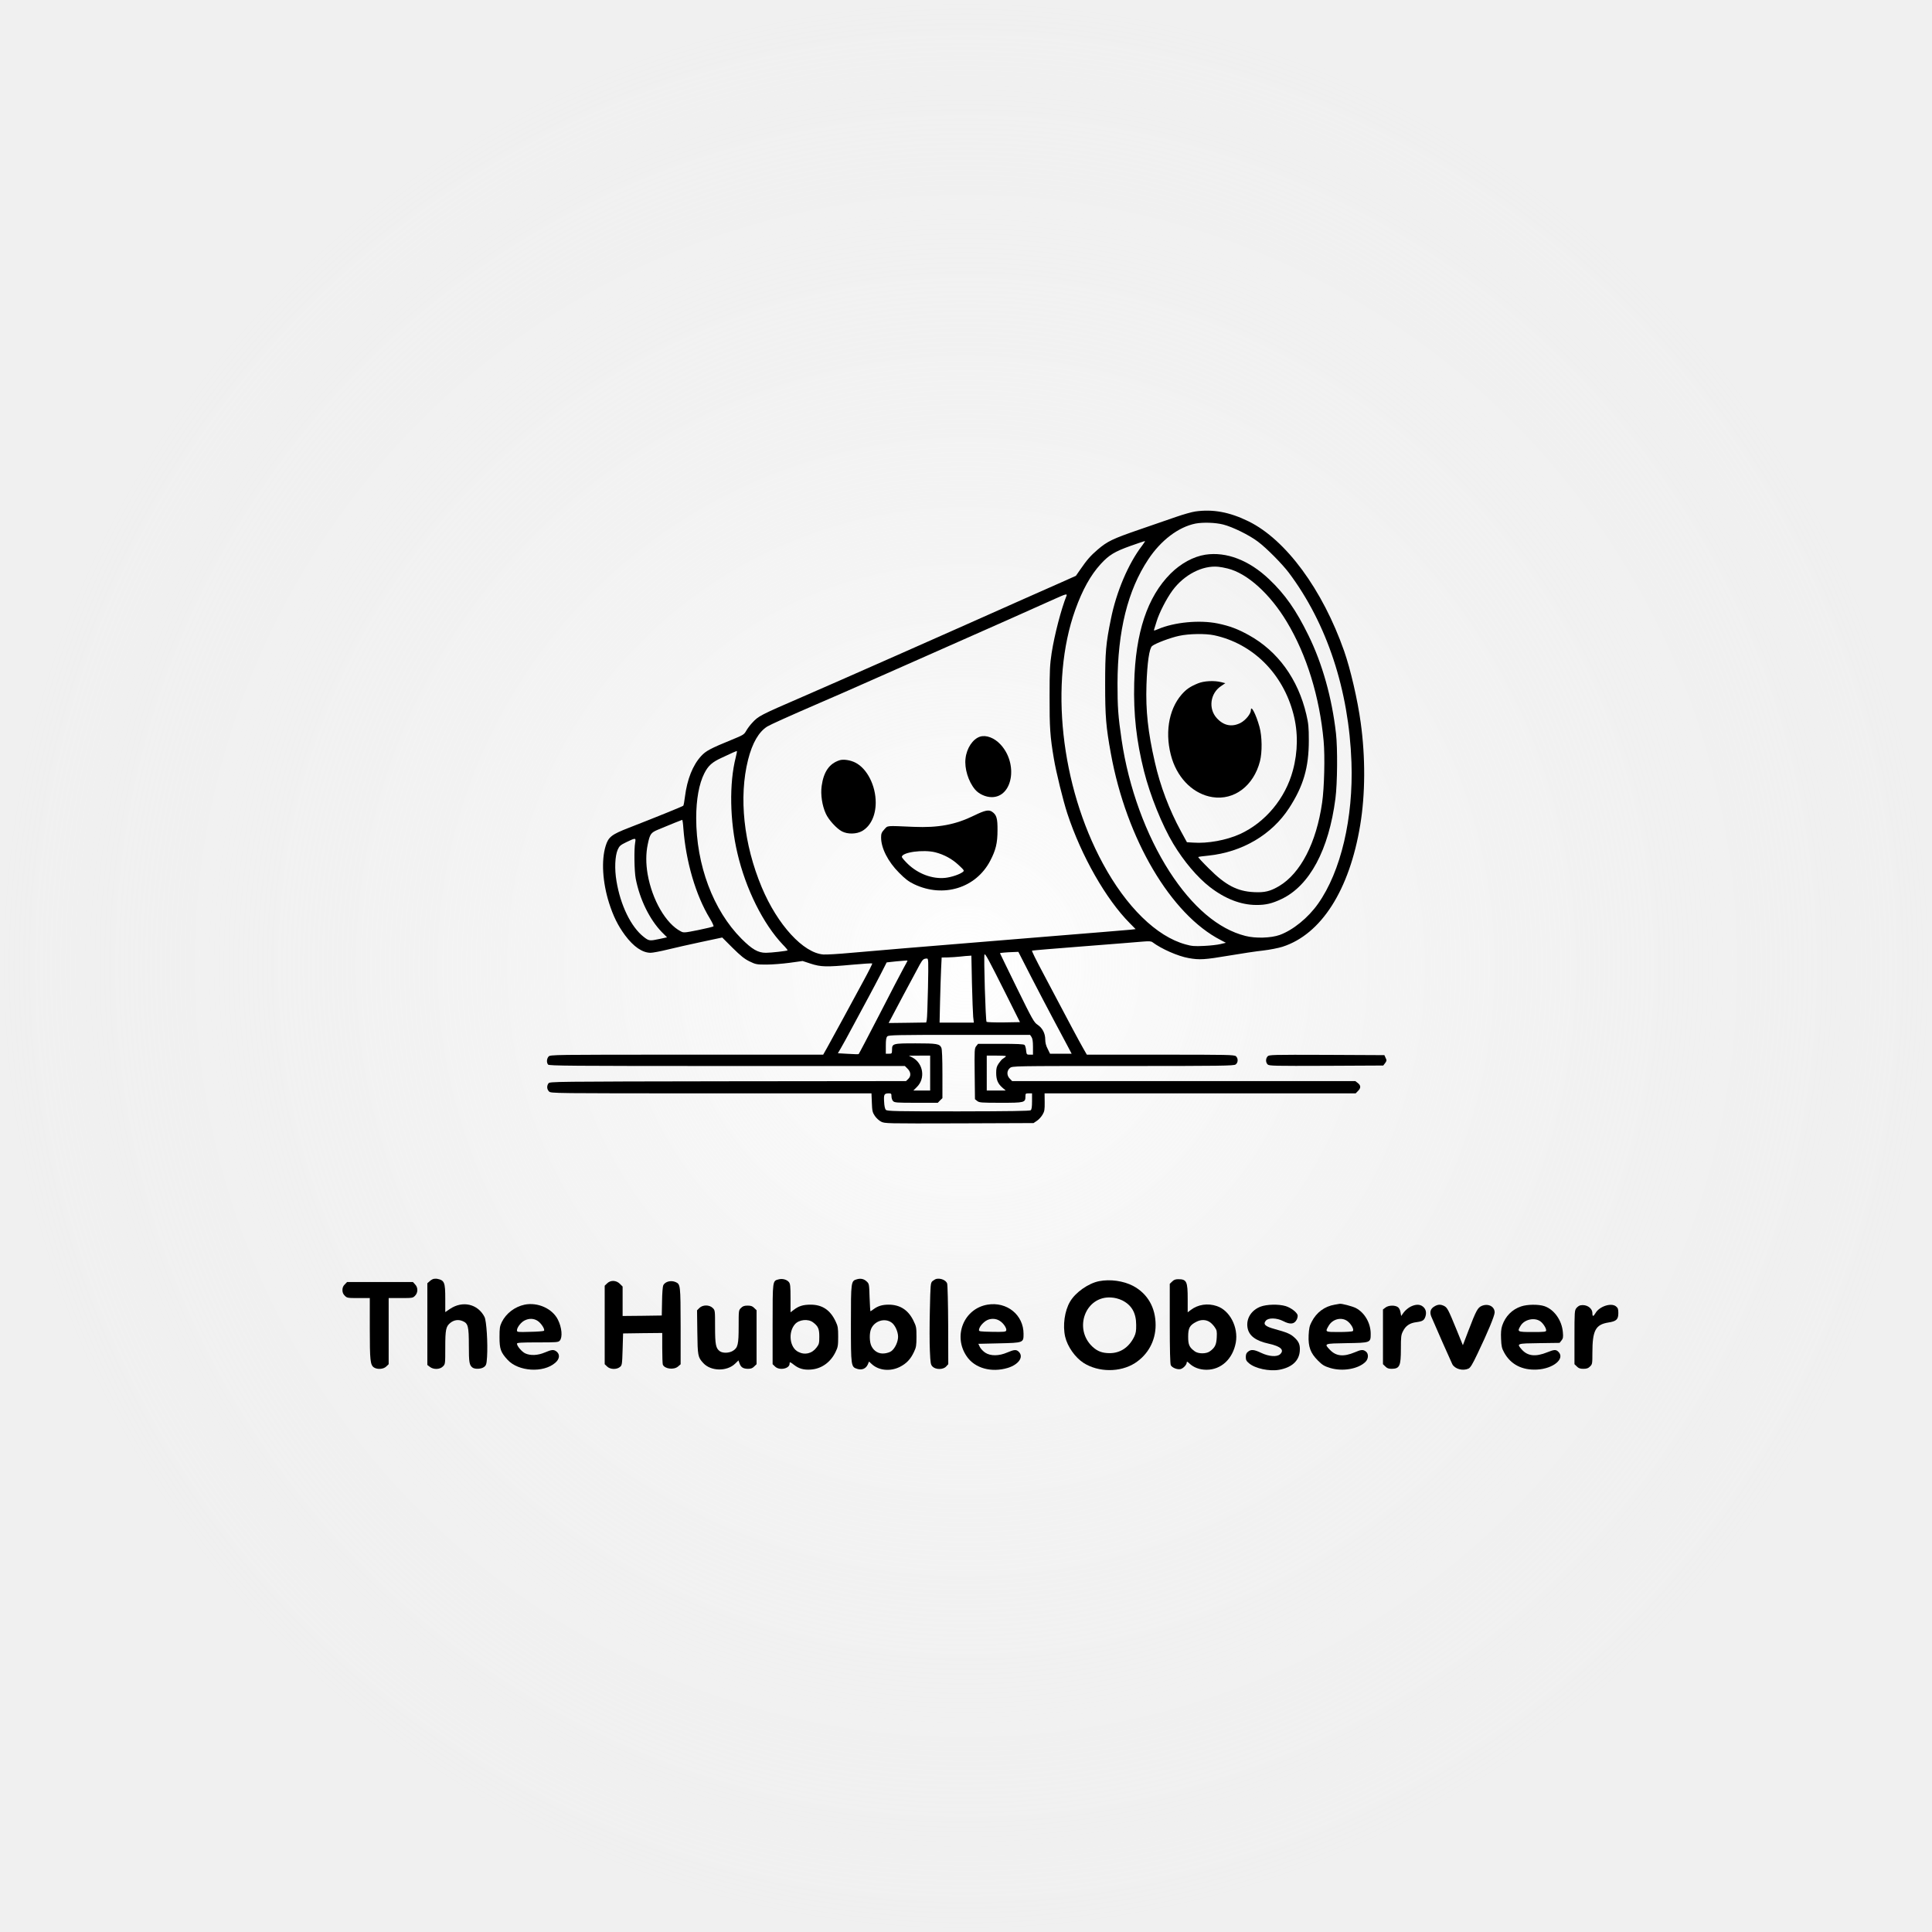
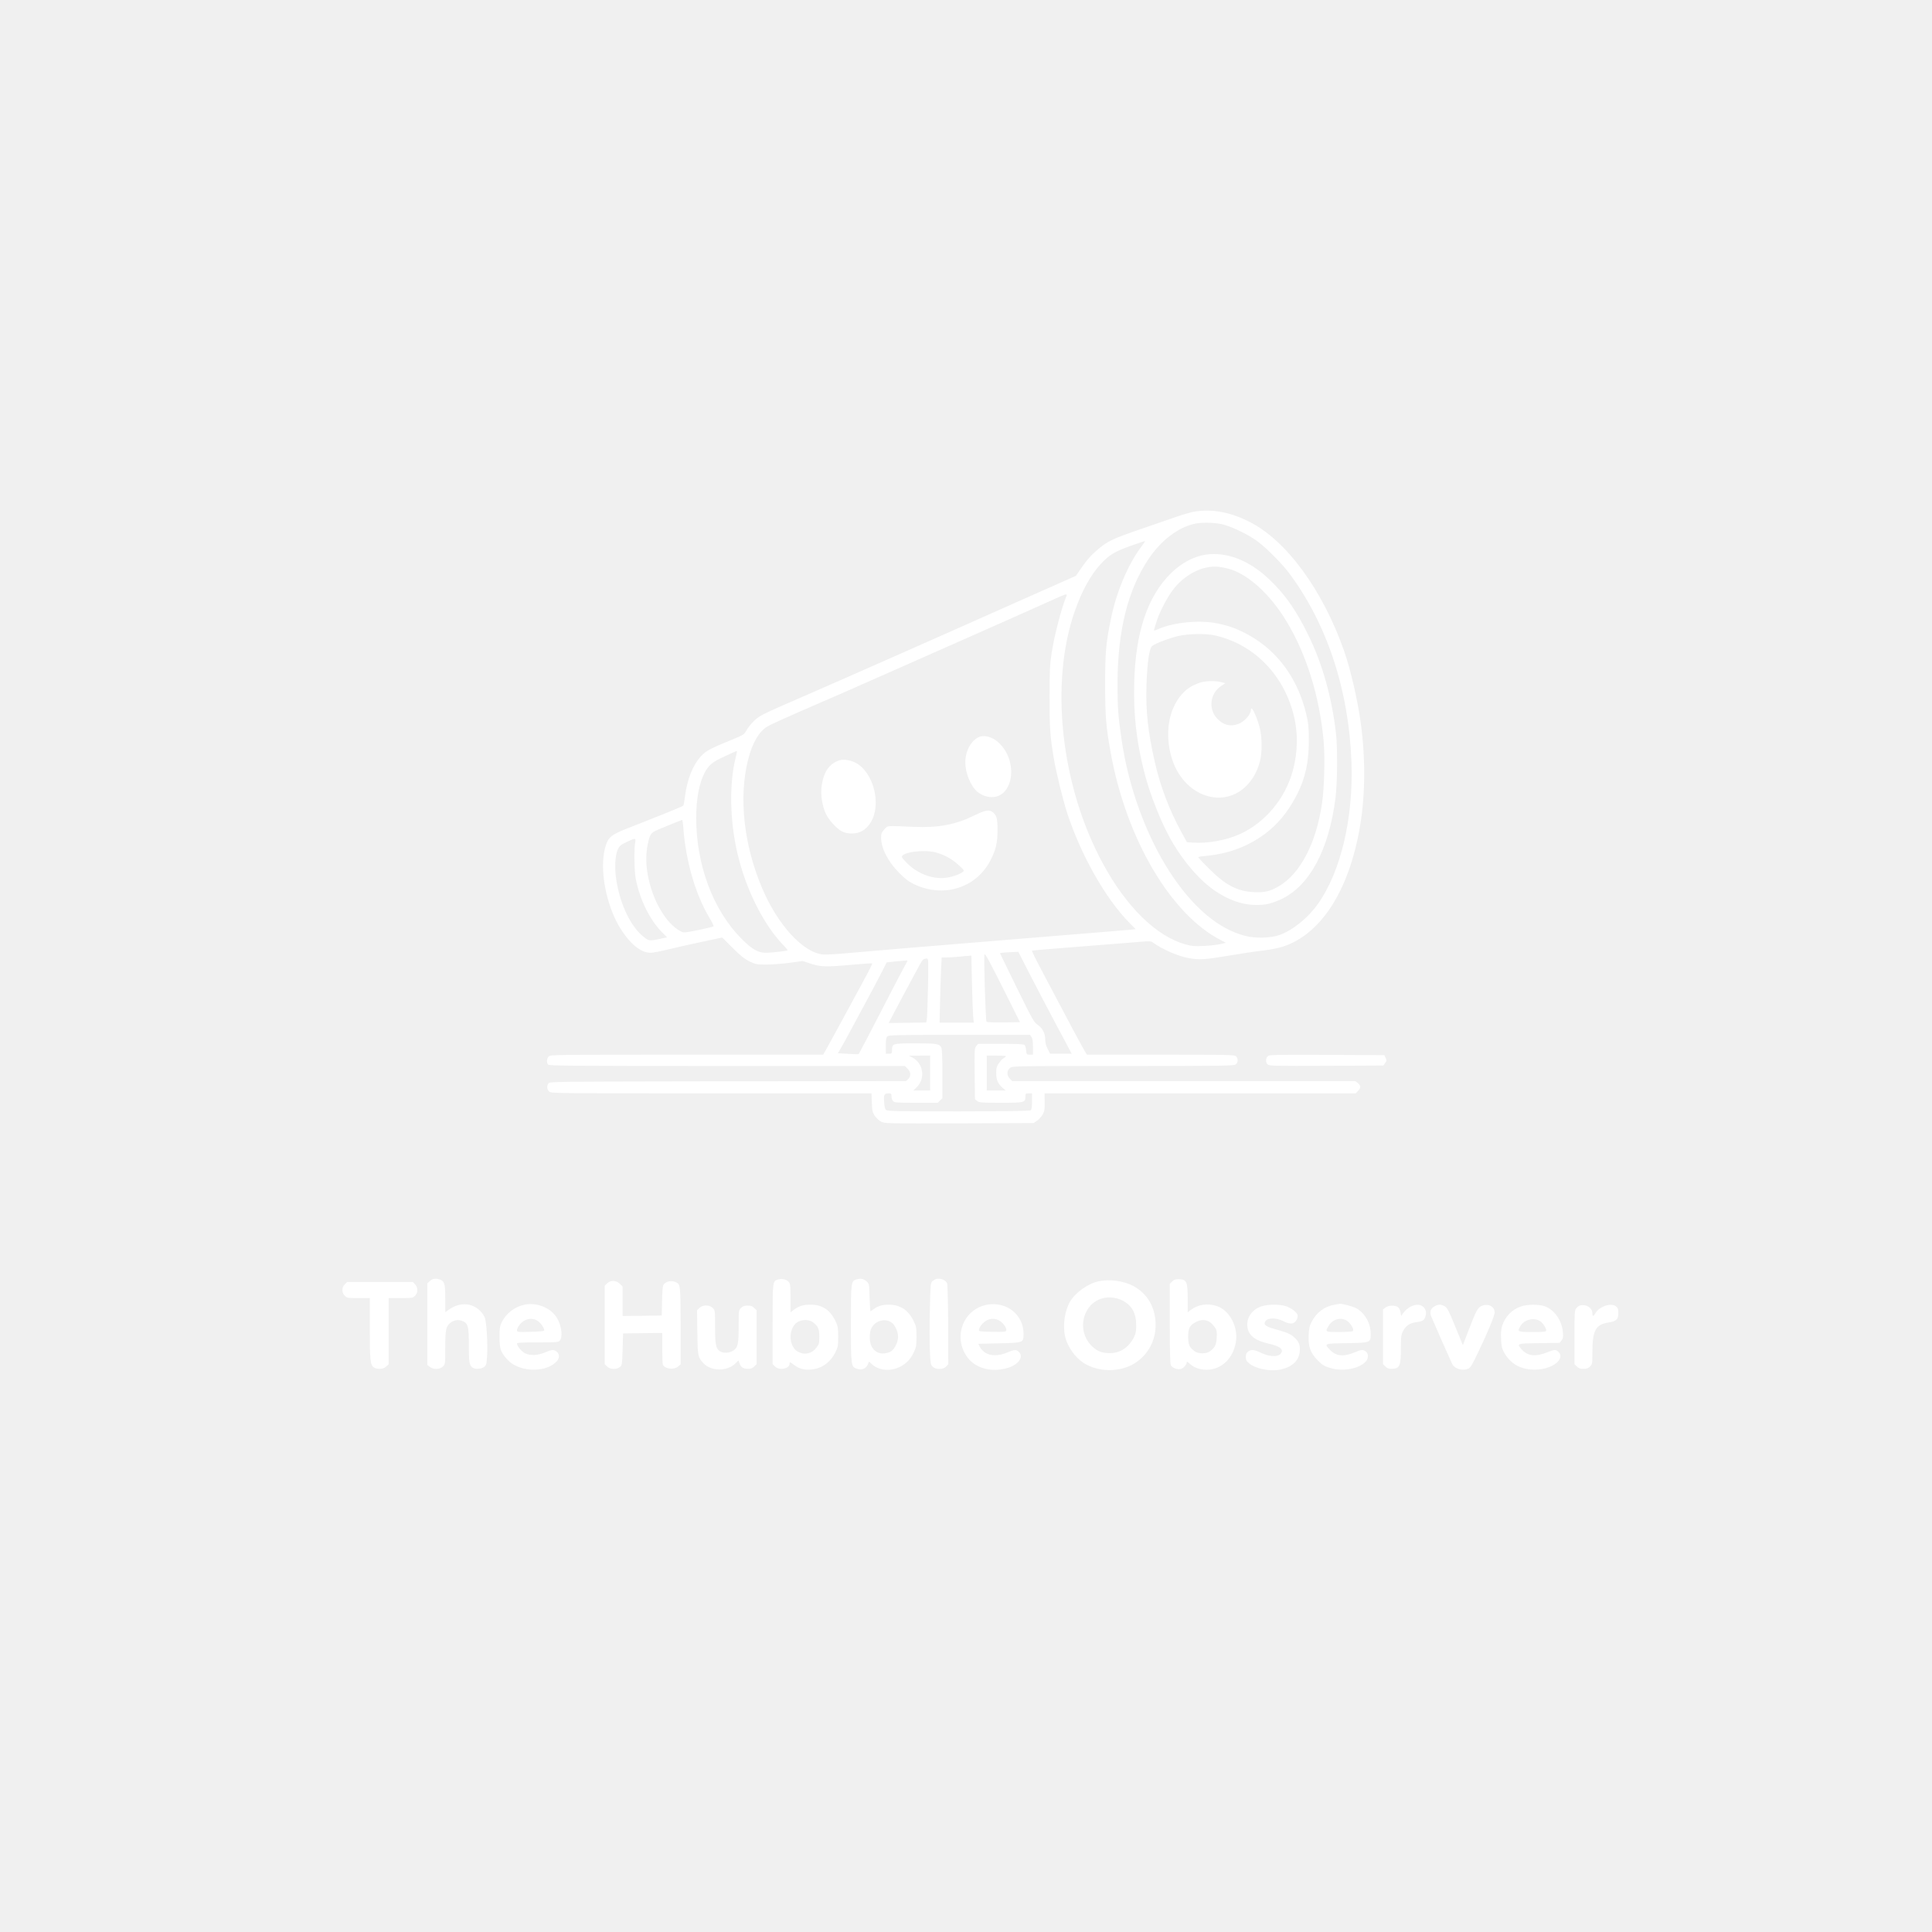
<svg xmlns="http://www.w3.org/2000/svg" version="1.0" width="1536pt" height="1536pt" viewBox="0 0 1536 1536" preserveAspectRatio="xMidYMid meet">
-   <defs>
-     <radialGradient id="fadeGradient" cx="50%" cy="50%" r="50%" fx="50%" fy="50%">
-       <stop offset="0%" style="stop-color:#ffffff;stop-opacity:0.97" />
-       <stop offset="50%" style="stop-color:#f8f8f8;stop-opacity:0.4" />
-       <stop offset="100%" style="stop-color:#f0f0f0;stop-opacity:0" />
-     </radialGradient>
-   </defs>
  <circle cx="768" cy="768" r="768" fill="url(#fadeGradient)" />
-   <g transform="translate(0,1536) scale(0.075,-0.075)" fill="#000000" stroke="none">
+   <g transform="translate(0,1536) scale(0.075,-0.075)" fill="#FFFFFF" stroke="none">
    <path d="M12670 15058 c-35 -5 -128 -31 -205 -58 -77 -27 -252 -87 -388 -134 -282 -97 -338 -124 -440 -211 -77 -66 -113 -107 -187 -214 l-45 -65 -150 -67 c-82 -36 -271 -120 -420 -186 -696 -311 -1971 -875 -2325 -1028 -457 -198 -470 -205 -537 -278 -22 -23 -50 -61 -63 -84 -22 -39 -31 -45 -149 -93 -230 -94 -279 -120 -329 -175 -89 -97 -148 -247 -171 -429 -6 -50 -14 -93 -18 -97 -8 -8 -302 -127 -577 -234 -183 -71 -217 -97 -246 -193 -47 -152 -33 -384 36 -603 45 -141 94 -241 171 -345 90 -120 182 -183 269 -184 22 0 103 15 180 34 76 19 238 55 359 81 l221 47 109 -109 c86 -85 125 -117 180 -144 66 -32 75 -34 180 -34 60 0 171 9 246 19 l137 19 88 -29 c107 -34 162 -36 442 -10 112 10 205 16 208 13 3 -2 -37 -83 -89 -178 -52 -96 -151 -277 -219 -404 -69 -126 -145 -265 -168 -307 l-44 -78 -1446 0 c-1426 0 -1447 0 -1465 -20 -20 -23 -23 -63 -5 -85 11 -13 232 -15 1897 -15 l1885 0 29 -29 c36 -36 38 -79 6 -109 l-23 -22 -1888 -2 c-1855 -3 -1888 -3 -1902 -22 -20 -28 -17 -63 6 -86 20 -20 33 -20 1719 -20 l1699 0 4 -99 c3 -87 7 -103 31 -139 15 -23 45 -51 67 -62 40 -20 52 -20 828 -18 l788 3 37 25 c20 13 46 43 59 65 20 34 23 53 22 133 l-1 92 1649 0 1649 0 24 25 c32 31 32 58 -1 84 l-27 21 -1819 0 -1819 0 -24 25 c-35 34 -34 86 1 114 27 21 28 21 1198 21 1044 0 1174 2 1194 16 27 19 29 64 4 87 -17 16 -87 17 -800 17 l-781 0 -39 68 c-39 68 -167 307 -285 532 -36 69 -93 177 -127 240 -97 182 -134 259 -130 263 3 2 250 23 550 46 300 23 582 46 627 50 62 5 86 4 100 -7 95 -71 269 -148 383 -168 116 -21 171 -17 427 26 131 22 294 47 363 54 69 8 161 26 205 40 411 132 710 601 824 1291 54 326 56 716 5 1085 -33 242 -108 565 -175 757 -229 653 -618 1182 -1013 1376 -201 99 -379 132 -566 105z m296 -138 c99 -25 277 -112 369 -182 92 -69 255 -234 327 -329 404 -538 637 -1244 664 -2009 21 -591 -112 -1158 -354 -1500 -105 -149 -266 -280 -407 -331 -92 -33 -257 -38 -364 -10 -285 72 -561 306 -804 682 -250 389 -433 892 -507 1393 -38 257 -44 352 -44 601 2 558 108 987 326 1315 134 203 321 344 501 380 79 15 210 11 293 -10z m-860 -225 c-145 -189 -273 -490 -330 -777 -53 -259 -61 -351 -61 -693 0 -341 9 -450 61 -735 165 -905 636 -1704 1164 -1975 l55 -29 -55 -13 c-30 -8 -109 -17 -175 -20 -103 -5 -131 -3 -198 16 -307 84 -628 398 -876 857 -448 825 -567 1923 -293 2689 76 212 163 369 270 486 89 97 148 132 318 193 82 29 150 52 152 50 2 -1 -13 -23 -32 -49z m-801 -532 c-55 -136 -127 -412 -157 -604 -19 -126 -22 -184 -22 -464 -1 -327 6 -425 45 -655 24 -145 99 -449 143 -583 148 -450 410 -910 663 -1164 l61 -62 -51 -6 c-29 -3 -439 -37 -912 -75 -1432 -117 -1820 -149 -2060 -171 -126 -12 -255 -19 -286 -17 -213 15 -487 314 -654 712 -192 458 -245 955 -145 1353 45 178 114 296 204 352 33 20 211 101 581 261 99 42 356 155 570 250 215 95 449 198 520 230 719 318 1159 513 1375 611 117 53 136 58 125 32z m-3506 -1712 c-70 -274 -63 -673 18 -1016 88 -378 273 -749 481 -968 31 -31 53 -59 51 -61 -8 -7 -176 -26 -230 -26 -84 0 -146 36 -259 149 -300 301 -480 782 -480 1279 0 197 30 364 86 474 41 81 82 118 179 163 50 23 106 49 125 58 19 8 38 16 41 16 3 1 -2 -30 -12 -68z m-555 -753 c27 -352 131 -708 280 -953 26 -43 44 -81 39 -85 -4 -4 -77 -22 -161 -39 -146 -29 -155 -30 -185 -14 -158 81 -304 333 -352 607 -19 113 -19 217 1 314 23 110 33 125 106 156 132 55 253 104 259 105 4 1 10 -41 13 -91z m-511 -150 c-13 -69 -9 -307 6 -383 43 -220 147 -432 277 -566 l55 -55 -78 -17 c-107 -23 -114 -22 -170 22 -134 105 -246 335 -288 591 -22 128 -16 267 13 333 18 40 28 49 94 81 96 46 100 46 91 -6z m4199 -1426 c76 -147 181 -348 234 -447 52 -99 118 -222 145 -272 l49 -93 -115 0 -114 0 -25 51 c-18 34 -26 67 -26 100 0 65 -30 122 -81 156 -38 25 -54 53 -220 391 -98 201 -179 366 -179 368 0 3 74 10 145 12 l50 2 137 -268z m-270 -177 l150 -300 -173 -3 c-95 -1 -177 2 -181 6 -11 11 -31 699 -22 714 8 13 41 -48 226 -417z m-359 113 c4 -161 10 -321 13 -355 l7 -63 -182 0 -181 0 5 223 c3 122 8 277 11 345 l6 122 67 1 c36 1 95 5 131 9 36 4 77 8 91 8 l26 2 6 -292z m-466 -50 c-4 -172 -9 -325 -13 -340 l-6 -27 -199 -3 c-110 -2 -199 -2 -199 -2 0 3 304 573 331 621 30 53 40 61 73 62 18 1 19 -9 13 -311z m-217 288 c0 -2 -18 -36 -41 -77 -23 -41 -138 -262 -256 -492 -118 -229 -218 -419 -221 -421 -4 -2 -55 -1 -114 3 l-106 6 32 55 c18 30 75 134 126 230 52 96 127 236 167 310 40 74 100 188 133 252 l59 116 53 6 c29 3 71 8 93 9 22 2 48 4 58 5 9 1 17 0 17 -2z m1314 -808 c11 -16 16 -46 16 -105 l0 -83 -34 0 c-32 0 -34 1 -39 46 -2 25 -10 51 -16 57 -9 9 -83 12 -252 12 l-241 0 -19 -24 c-19 -23 -20 -39 -17 -294 l3 -269 24 -19 c21 -17 42 -19 249 -19 252 0 262 2 262 67 0 31 2 33 35 33 l35 0 0 -84 c0 -59 -4 -87 -14 -95 -10 -8 -217 -11 -767 -12 -664 0 -754 2 -768 16 -10 10 -17 40 -19 86 -5 78 1 89 51 89 24 0 27 -4 27 -32 0 -17 7 -40 17 -50 15 -16 36 -18 245 -18 l229 0 24 25 25 24 0 255 c0 166 -4 264 -11 279 -19 42 -47 47 -273 47 -243 0 -250 -2 -250 -69 -1 -39 -2 -41 -33 -41 l-33 0 0 84 c0 64 4 88 16 100 14 14 97 16 764 16 l749 0 15 -22z m-1074 -383 l0 -185 -89 0 -89 0 38 38 c92 91 67 251 -48 312 l-37 19 113 1 112 0 0 -185z m795 169 c-11 -8 -25 -18 -31 -22 -6 -4 -23 -25 -38 -46 -21 -31 -26 -51 -26 -98 0 -73 17 -114 64 -156 l37 -32 -101 0 -100 0 0 185 0 185 108 0 c98 -1 105 -2 87 -16z" />
    <path d="M12777 14600 c-127 -20 -259 -92 -368 -200 -247 -247 -373 -626 -386 -1162 -8 -330 23 -611 104 -933 64 -255 192 -573 310 -769 113 -188 256 -356 387 -458 161 -125 328 -190 491 -191 101 -1 169 15 270 63 298 142 501 522 571 1065 21 160 24 532 6 690 -43 378 -144 739 -292 1040 -131 268 -248 435 -418 596 -212 201 -453 293 -675 259z m235 -146 c208 -50 450 -268 629 -566 210 -349 347 -793 390 -1262 15 -161 7 -500 -16 -655 -61 -425 -228 -748 -456 -884 -95 -56 -155 -70 -268 -64 -176 9 -299 73 -475 249 -66 65 -117 120 -114 123 2 3 51 10 107 15 359 37 673 222 856 504 152 234 209 430 209 716 0 142 -4 180 -26 275 -88 377 -303 673 -611 843 -118 65 -200 96 -329 123 -192 39 -458 14 -632 -60 -36 -16 -47 -18 -43 -7 3 7 15 47 27 87 28 93 105 243 169 330 123 167 319 268 486 251 22 -2 66 -10 97 -18z m-142 -708 c410 -88 730 -406 841 -836 50 -191 48 -398 -6 -597 -79 -296 -292 -552 -562 -675 -144 -65 -341 -101 -495 -90 l-66 4 -64 117 c-124 228 -220 482 -276 731 -73 318 -98 548 -89 819 8 238 30 389 60 413 36 29 196 89 287 108 104 23 280 25 370 6z" />
    <path d="M12699 13236 c-83 -34 -124 -62 -173 -118 -143 -164 -182 -429 -102 -684 70 -218 235 -374 429 -404 230 -36 436 120 503 380 25 97 23 264 -5 365 -36 131 -91 238 -91 177 0 -39 -57 -108 -111 -136 -92 -46 -179 -28 -251 52 -91 100 -69 262 44 338 l47 32 -44 11 c-75 19 -183 13 -246 -13z" />
    <path d="M10388 12671 c-76 -25 -141 -122 -153 -231 -13 -106 30 -245 101 -329 40 -48 113 -81 177 -81 222 0 282 353 94 557 -65 71 -153 105 -219 84z" />
    <path d="M8900 12421 c-109 -35 -169 -122 -190 -272 -13 -90 5 -210 44 -294 29 -65 114 -158 171 -188 61 -32 156 -30 216 5 88 52 141 162 142 298 1 181 -91 363 -216 426 -53 27 -127 38 -167 25z" />
    <path d="M10326 11835 c-198 -97 -377 -131 -641 -120 -299 13 -272 15 -311 -27 -29 -32 -34 -45 -34 -86 0 -112 73 -256 190 -373 66 -67 102 -94 160 -122 310 -148 656 -41 807 249 59 113 77 187 77 324 1 124 -10 162 -56 194 -36 26 -77 17 -192 -39z m-411 -390 c93 -24 176 -69 246 -134 62 -58 63 -60 44 -75 -34 -26 -121 -55 -187 -62 -135 -13 -284 42 -394 147 -35 34 -64 68 -64 75 0 50 228 81 355 49z" />
    <path d="M13437 9282 c-22 -24 -21 -65 1 -86 17 -15 71 -16 622 -14 l603 3 20 26 c17 24 18 30 5 55 l-13 29 -611 3 c-582 2 -612 1 -627 -16z" />
    <path d="M4595 6923 c-11 -3 -30 -14 -42 -26 l-23 -20 0 -433 0 -433 26 -20 c39 -31 107 -29 139 4 25 24 25 27 25 200 0 192 7 225 55 263 38 30 84 37 129 18 58 -24 66 -55 66 -261 0 -178 5 -206 39 -232 25 -19 95 -16 123 7 22 17 26 29 31 107 9 145 -6 382 -27 423 -71 138 -232 175 -366 85 l-50 -34 0 140 c0 178 -8 198 -90 214 -8 1 -24 0 -35 -2z" />
    <path d="M8253 6918 c-64 -17 -63 -8 -63 -476 l0 -423 25 -24 c45 -46 155 -25 155 30 0 21 6 19 48 -14 50 -39 102 -54 175 -49 113 7 210 75 264 186 25 51 28 67 28 162 0 92 -3 112 -26 160 -57 123 -142 180 -266 180 -79 0 -126 -14 -180 -56 l-33 -25 0 149 c0 128 -3 153 -17 171 -23 28 -70 40 -110 29z m365 -455 c55 -41 67 -69 67 -152 0 -70 -3 -81 -29 -115 -49 -65 -124 -83 -195 -46 -91 46 -109 209 -33 294 43 48 138 58 190 19z" />
    <path d="M9083 6919 c-62 -18 -63 -23 -63 -469 0 -456 1 -460 68 -481 50 -15 91 3 111 47 l13 31 27 -25 c74 -70 196 -83 299 -32 71 36 115 82 151 160 23 48 26 68 26 160 0 99 -2 109 -33 172 -55 112 -142 168 -262 168 -67 0 -113 -14 -157 -46 -17 -13 -34 -24 -36 -24 -2 0 -6 65 -9 145 -4 139 -5 147 -29 169 -29 29 -64 37 -106 25z m367 -458 c37 -25 70 -97 70 -151 0 -54 -33 -125 -72 -153 -14 -11 -48 -22 -75 -24 -58 -6 -108 23 -135 77 -22 42 -24 137 -4 183 36 85 144 119 216 68z" />
    <path d="M9925 6923 c-11 -3 -29 -14 -41 -24 -20 -19 -21 -33 -27 -305 -4 -158 -4 -352 0 -432 6 -134 8 -148 29 -169 33 -33 112 -33 143 1 l23 25 -1 416 c-1 229 -6 427 -11 440 -13 35 -69 58 -115 48z" />
    <path d="M12425 6895 l-25 -24 0 -421 c0 -283 4 -428 11 -442 14 -26 67 -48 102 -41 29 6 67 46 67 71 0 12 7 9 28 -11 45 -43 109 -67 182 -67 155 0 278 115 310 288 29 163 -64 342 -201 387 -97 33 -200 17 -276 -41 l-33 -25 0 141 c0 187 -11 210 -101 210 -29 0 -47 -7 -64 -25z m404 -433 c14 -10 37 -34 49 -53 21 -29 23 -44 20 -106 -4 -77 -18 -108 -72 -147 -38 -29 -124 -29 -162 0 -57 42 -69 69 -69 154 0 93 16 122 86 158 51 27 107 25 148 -6z" />
    <path d="M11651 6899 c-113 -22 -251 -119 -308 -217 -58 -98 -79 -253 -52 -371 24 -105 106 -221 196 -279 158 -100 387 -101 543 -2 139 89 220 237 220 404 0 185 -85 333 -239 415 -101 53 -243 73 -360 50z m244 -203 c101 -50 149 -134 149 -261 1 -63 -4 -90 -21 -125 -55 -112 -146 -173 -257 -174 -80 0 -130 18 -184 67 -206 191 -76 541 196 523 40 -2 81 -13 117 -30z" />
    <path d="M6435 6875 l-25 -24 0 -416 0 -416 25 -24 c31 -32 101 -35 136 -6 23 18 24 26 29 188 l5 168 208 3 207 2 0 -159 c0 -88 3 -167 6 -176 18 -46 116 -59 161 -21 l28 24 0 405 c-1 434 -2 443 -52 466 -49 22 -111 7 -132 -33 -6 -12 -12 -86 -13 -171 l-3 -150 -207 -3 -208 -2 0 156 0 156 -29 29 c-39 39 -100 41 -136 4z" />
    <path d="M3655 6865 c-17 -16 -25 -35 -25 -60 0 -25 8 -44 25 -60 23 -24 30 -25 145 -25 l120 0 0 -322 c0 -338 5 -386 43 -413 35 -24 103 -20 132 10 l25 24 0 351 0 350 128 0 c125 0 129 1 152 25 16 17 24 37 24 60 0 23 -8 43 -24 60 l-23 25 -349 0 -349 0 -24 -25z" />
    <path d="M5561 6650 c-104 -22 -196 -92 -242 -185 -21 -44 -24 -64 -24 -160 0 -125 13 -161 86 -240 114 -124 378 -141 504 -32 47 40 53 88 16 119 -31 24 -50 23 -124 -8 -76 -33 -155 -36 -210 -10 -37 18 -87 77 -87 103 0 10 49 13 218 13 203 0 220 1 236 19 31 35 22 139 -20 222 -59 118 -214 187 -353 159z m140 -173 c37 -25 79 -91 65 -104 -4 -4 -70 -10 -147 -11 -132 -4 -139 -3 -139 16 0 30 42 85 80 104 48 25 100 23 141 -5z" />
    <path d="M10467 6650 c-250 -43 -367 -332 -220 -547 85 -127 263 -176 437 -123 115 36 170 116 116 170 -26 26 -48 25 -123 -7 -87 -38 -177 -39 -233 -2 -23 15 -48 42 -57 60 l-16 34 218 5 c261 6 261 6 261 101 0 201 -177 344 -383 309z m133 -173 c40 -26 75 -81 66 -102 -5 -13 -28 -15 -148 -13 -137 3 -143 4 -140 23 4 29 34 67 72 93 44 29 106 29 150 -1z" />
    <path d="M14149 6650 c-108 -18 -194 -82 -245 -182 -23 -43 -28 -70 -32 -143 -5 -122 19 -187 98 -267 48 -48 68 -60 130 -79 132 -40 299 -11 375 65 33 33 34 88 3 110 -30 22 -49 20 -117 -9 -119 -50 -198 -42 -263 26 -64 67 -65 67 176 71 255 4 256 4 256 99 0 114 -65 226 -159 274 -39 19 -150 48 -170 44 -3 -1 -27 -5 -52 -9z m131 -172 c43 -30 79 -96 59 -109 -8 -5 -74 -9 -146 -9 -148 0 -147 0 -110 64 41 73 133 97 197 54z" />
    <path d="M13362 6629 c-98 -38 -153 -126 -138 -221 14 -87 85 -141 227 -172 126 -28 167 -67 118 -112 -33 -30 -119 -24 -200 15 -76 36 -107 39 -140 12 -17 -13 -23 -29 -23 -56 0 -31 6 -43 35 -67 65 -55 215 -87 320 -68 132 24 208 93 217 195 6 68 -9 104 -58 148 -40 37 -78 53 -209 89 -99 27 -124 50 -93 88 27 33 116 31 184 -4 75 -39 118 -34 144 16 8 16 12 37 9 48 -10 32 -72 78 -127 95 -74 22 -200 19 -266 -6z" />
    <path d="M14953 6629 c-24 -12 -56 -39 -72 -60 l-28 -39 -7 39 c-4 25 -15 46 -28 55 -32 23 -100 20 -132 -5 l-26 -20 0 -290 0 -290 25 -24 c18 -19 35 -25 67 -25 85 1 98 29 98 212 0 129 2 148 23 188 28 56 71 85 138 94 69 9 85 19 99 60 14 44 4 81 -27 106 -33 26 -77 25 -130 -1z" />
    <path d="M15203 6630 c-40 -24 -50 -60 -30 -108 31 -75 207 -473 222 -503 27 -51 111 -74 171 -47 21 10 42 44 96 158 110 229 181 402 182 437 0 64 -68 99 -137 70 -43 -19 -59 -48 -142 -265 l-58 -152 -68 167 c-86 211 -97 231 -130 249 -38 19 -68 18 -106 -6z" />
    <path d="M16123 6631 c-95 -32 -166 -105 -199 -203 -12 -37 -15 -74 -12 -142 3 -77 8 -99 33 -144 69 -126 190 -188 348 -180 173 9 300 115 227 188 -26 26 -44 25 -119 -5 -123 -50 -208 -41 -271 31 -54 62 -54 63 186 66 l216 3 20 25 c17 21 20 35 15 88 -10 125 -92 241 -195 276 -62 21 -183 20 -249 -3z m203 -156 c29 -19 64 -72 64 -97 0 -16 -14 -18 -145 -18 -162 0 -165 2 -125 68 40 65 143 89 206 47z" />
    <path d="M16753 6643 c-13 -2 -32 -16 -43 -30 -19 -24 -20 -40 -20 -310 l0 -284 25 -24 c18 -19 35 -25 70 -25 35 0 52 6 70 25 24 23 25 30 25 143 0 239 33 301 170 323 85 13 105 33 105 100 0 42 -4 54 -25 71 -51 41 -177 0 -218 -73 -22 -37 -32 -37 -32 0 0 56 -62 97 -127 84z" />
    <path d="M7414 6615 l-25 -25 3 -233 c3 -249 6 -264 62 -325 80 -89 251 -92 338 -8 l36 35 11 -31 c15 -42 38 -57 89 -58 32 0 49 6 67 25 l25 24 0 286 0 286 -25 24 c-18 19 -35 25 -70 25 -35 0 -52 -6 -70 -25 -25 -24 -25 -27 -25 -195 0 -193 -8 -227 -62 -260 -40 -24 -105 -26 -137 -4 -43 31 -51 70 -51 259 0 173 0 176 -25 200 -35 35 -106 35 -141 0z" />
  </g>
</svg>
